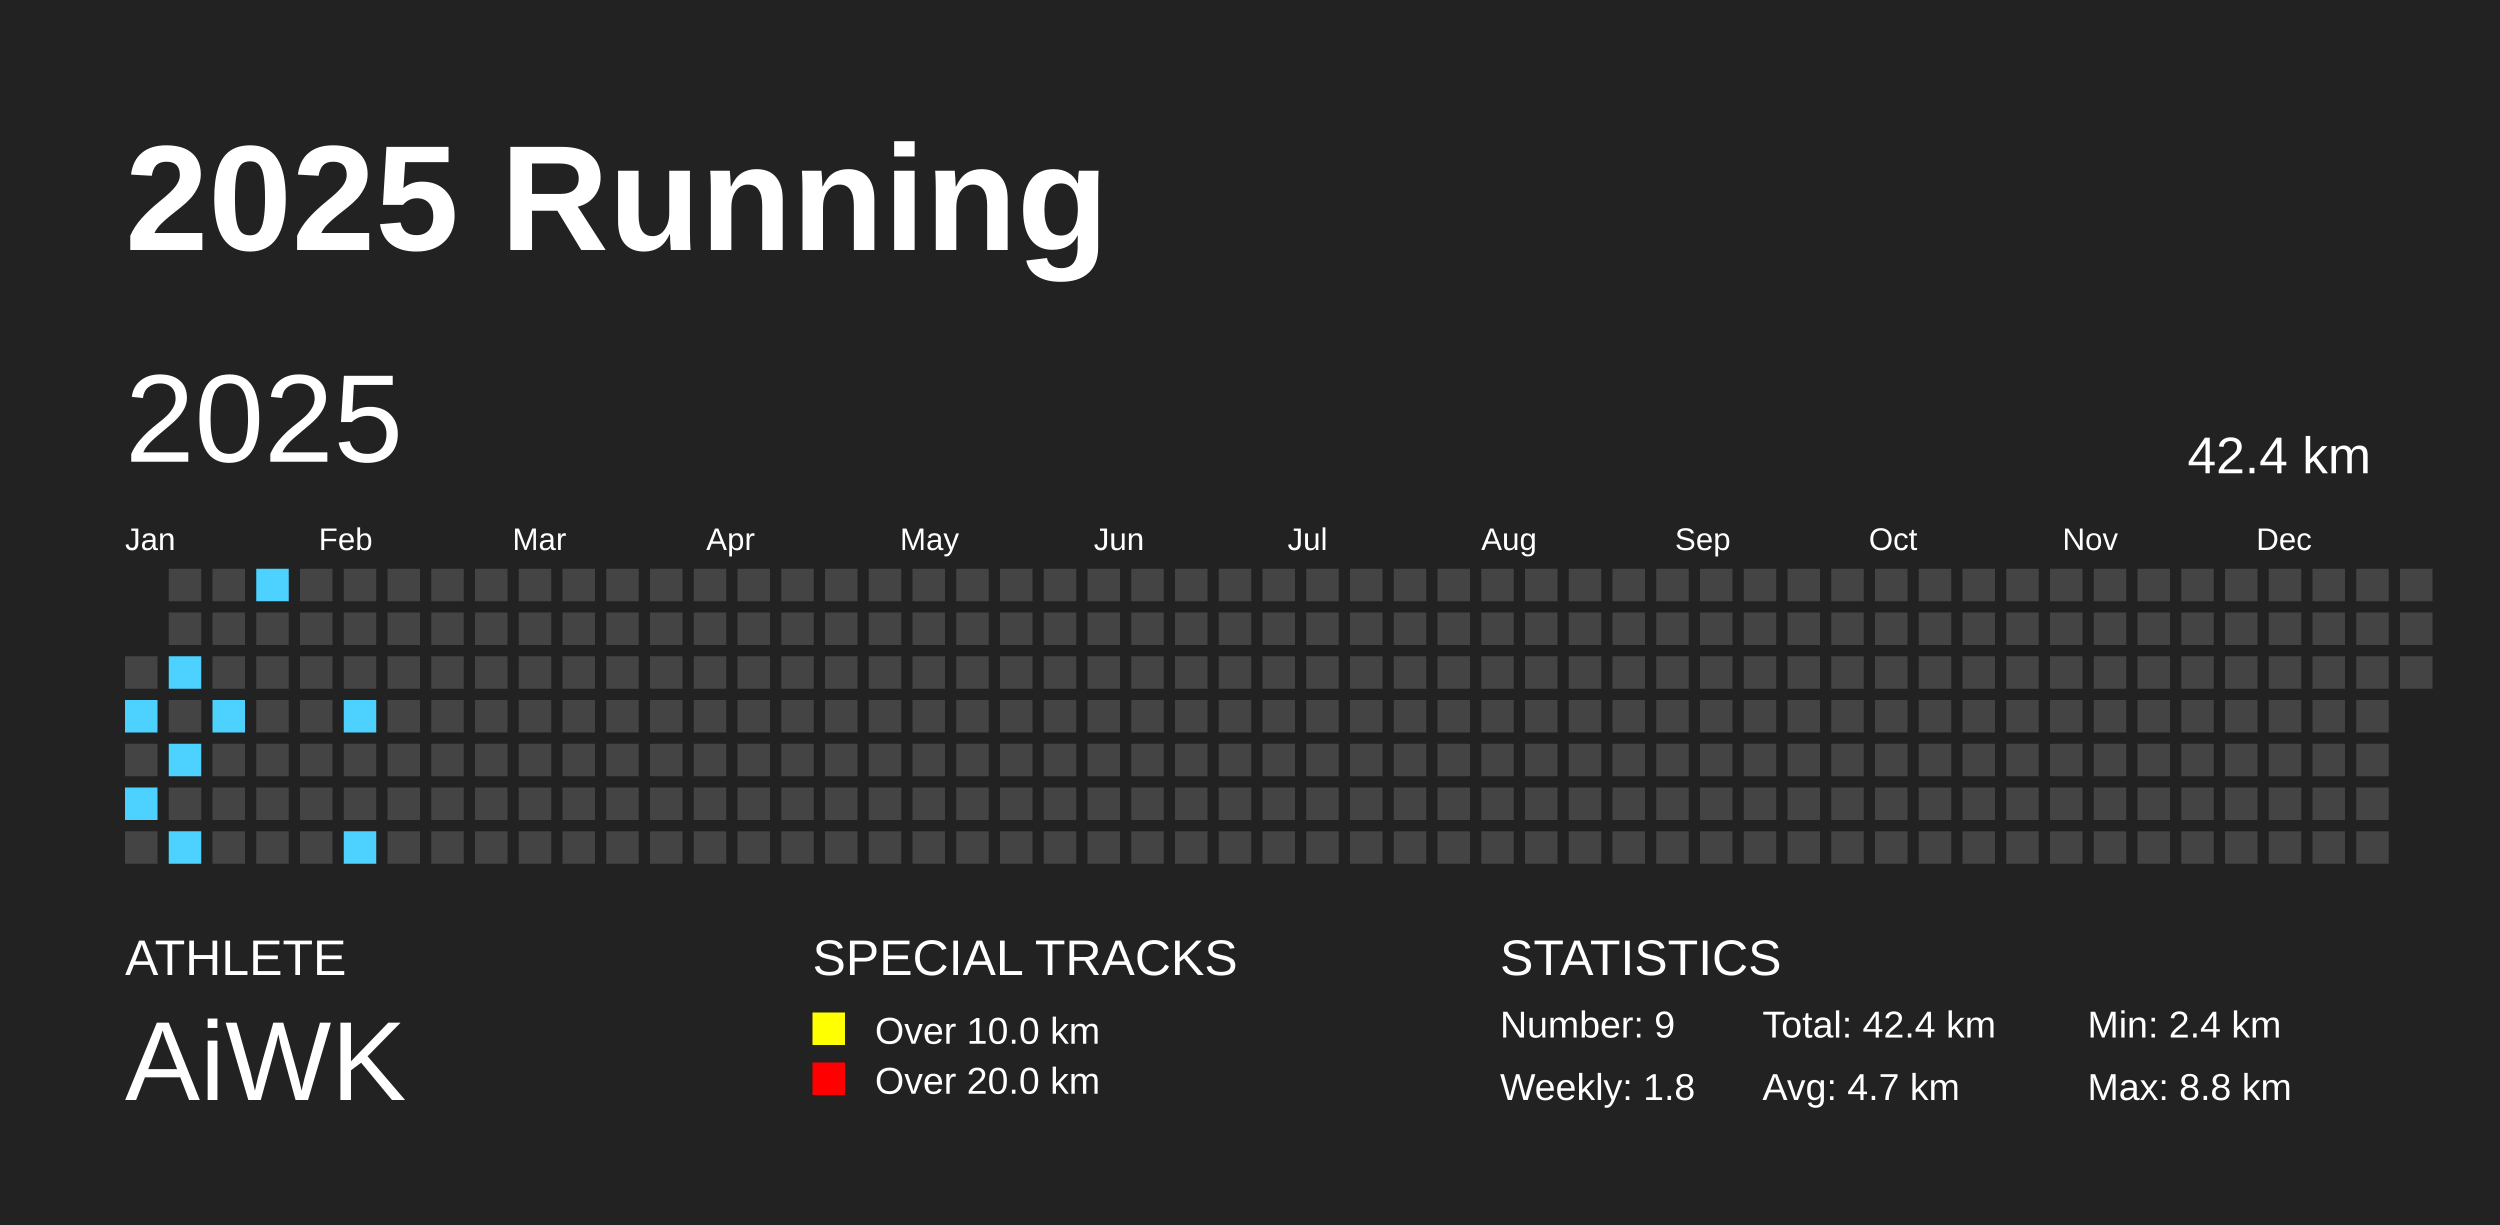
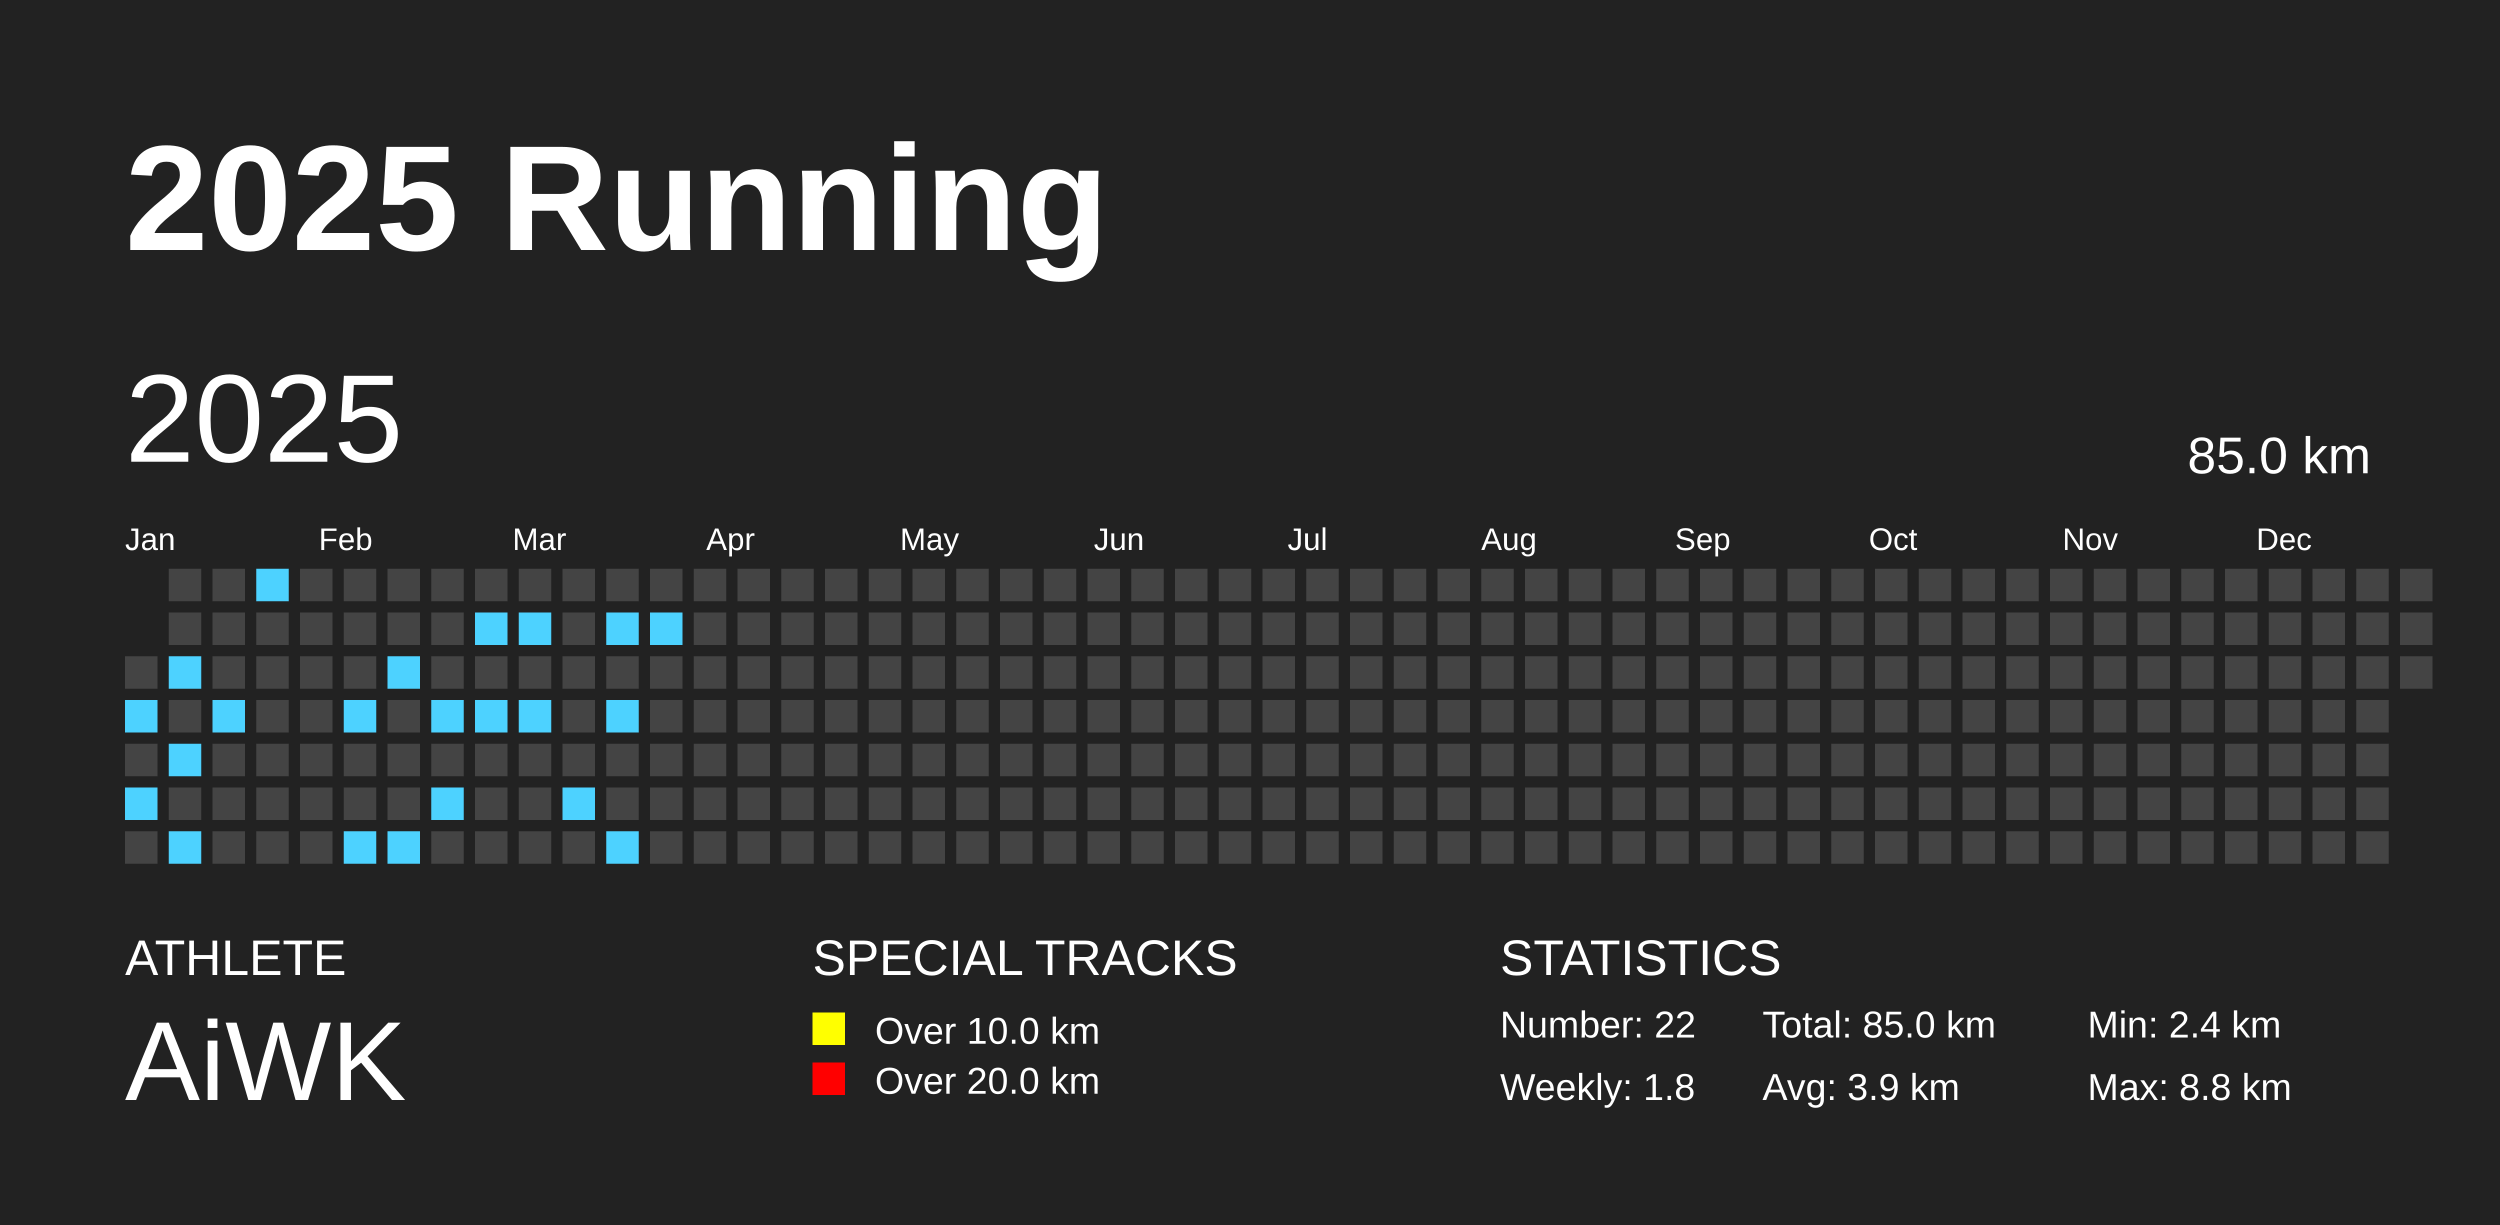
<svg xmlns="http://www.w3.org/2000/svg" baseProfile="full" height="98mm" version="1.1" viewBox="0,0,200,98" width="200mm">
  <defs />
  <rect fill="#222222" height="98" width="200" x="0" y="0" />
  <text fill="#FFFFFF" style="font-size:12px; font-family:Arial; font-weight:bold;" x="10" y="20">2025 Running</text>
  <text fill="#FFFFFF" style="font-size:4px; font-family:Arial" x="10" y="78">ATHLETE</text>
  <text fill="#FFFFFF" style="font-size:9px; font-family:Arial" x="10" y="88">AiWK</text>
  <text fill="#FFFFFF" style="font-size:4px; font-family:Arial" x="65" y="78">SPECIAL TRACKS</text>
  <rect fill="yellow" height="2.6" width="2.6" x="65" y="81" />
  <text fill="#FFFFFF" style="font-size:3px; font-family:Arial" x="70" y="83.5">Over 10.0 km</text>
  <rect fill="red" height="2.6" width="2.6" x="65" y="85" />
  <text fill="#FFFFFF" style="font-size:3px; font-family:Arial" x="70" y="87.5">Over 20.0 km</text>
  <text fill="#FFFFFF" style="font-size:4px; font-family:Arial" x="120" y="78">STATISTICS</text>
-   <text fill="#FFFFFF" style="font-size:3px; font-family:Arial" x="120" y="83">Number: 9</text>
+   <text fill="#FFFFFF" style="font-size:3px; font-family:Arial" x="120" y="83">Number: 22</text>
  <text fill="#FFFFFF" style="font-size:3px; font-family:Arial" x="120" y="88">Weekly: 1.8</text>
-   <text fill="#FFFFFF" style="font-size:3px; font-family:Arial" x="141" y="83">Total: 42.4 km</text>
-   <text fill="#FFFFFF" style="font-size:3px; font-family:Arial" x="141" y="88">Avg: 4.7 km</text>
+   <text fill="#FFFFFF" style="font-size:3px; font-family:Arial" x="141" y="83">Total: 85.0 km</text>
+   <text fill="#FFFFFF" style="font-size:3px; font-family:Arial" x="141" y="88">Avg: 3.9 km</text>
  <text fill="#FFFFFF" style="font-size:3px; font-family:Arial" x="167" y="83">Min: 2.4 km</text>
  <text fill="#FFFFFF" style="font-size:3px; font-family:Arial" x="167" y="88">Max: 8.8 km</text>
  <text dominant-baseline="hanging" fill="#FFFFFF" style="font-size:10.0px; font-family:Arial;" x="10" y="30">2025</text>
-   <text dominant-baseline="hanging" fill="#FFFFFF" style="font-size:4.125px; font-family:Arial;" x="175" y="35">42.4 km</text>
+   <text dominant-baseline="hanging" fill="#FFFFFF" style="font-size:4.125px; font-family:Arial;" x="175" y="35">85.0 km</text>
  <text fill="#FFFFFF" style="font-size:2.5px; font-family:Arial" x="10.0" y="44">Jan</text>
  <text fill="#FFFFFF" style="font-size:2.5px; font-family:Arial" x="25.5" y="44">Feb</text>
  <text fill="#FFFFFF" style="font-size:2.5px; font-family:Arial" x="41.0" y="44">Mar</text>
  <text fill="#FFFFFF" style="font-size:2.5px; font-family:Arial" x="56.5" y="44">Apr</text>
  <text fill="#FFFFFF" style="font-size:2.5px; font-family:Arial" x="72.0" y="44">May</text>
  <text fill="#FFFFFF" style="font-size:2.5px; font-family:Arial" x="87.5" y="44">Jun</text>
  <text fill="#FFFFFF" style="font-size:2.5px; font-family:Arial" x="103.0" y="44">Jul</text>
  <text fill="#FFFFFF" style="font-size:2.5px; font-family:Arial" x="118.5" y="44">Aug</text>
  <text fill="#FFFFFF" style="font-size:2.5px; font-family:Arial" x="134.0" y="44">Sep</text>
  <text fill="#FFFFFF" style="font-size:2.5px; font-family:Arial" x="149.5" y="44">Oct</text>
  <text fill="#FFFFFF" style="font-size:2.5px; font-family:Arial" x="165.0" y="44">Nov</text>
  <text fill="#FFFFFF" style="font-size:2.5px; font-family:Arial" x="180.5" y="44">Dec</text>
  <rect fill="#444444" height="2.6" width="2.6" x="10.0" y="52.5" />
  <rect fill="#4DD2FF" height="2.6" width="2.6" x="10.0" y="56.0" />
  <rect fill="#444444" height="2.6" width="2.6" x="10.0" y="59.5" />
  <rect fill="#4DD2FF" height="2.6" width="2.6" x="10.0" y="63.0" />
  <rect fill="#444444" height="2.6" width="2.6" x="10.0" y="66.5" />
  <rect fill="#444444" height="2.6" width="2.6" x="13.5" y="45.5" />
  <rect fill="#444444" height="2.6" width="2.6" x="13.5" y="49.0" />
  <rect fill="#4DD2FF" height="2.6" width="2.6" x="13.5" y="52.5" />
  <rect fill="#444444" height="2.6" width="2.6" x="13.5" y="56.0" />
  <rect fill="#4DD2FF" height="2.6" width="2.6" x="13.5" y="59.5" />
  <rect fill="#444444" height="2.6" width="2.6" x="13.5" y="63.0" />
  <rect fill="#4DD2FF" height="2.6" width="2.6" x="13.5" y="66.5" />
  <rect fill="#444444" height="2.6" width="2.6" x="17.0" y="45.5" />
  <rect fill="#444444" height="2.6" width="2.6" x="17.0" y="49.0" />
  <rect fill="#444444" height="2.6" width="2.6" x="17.0" y="52.5" />
  <rect fill="#4DD2FF" height="2.6" width="2.6" x="17.0" y="56.0" />
  <rect fill="#444444" height="2.6" width="2.6" x="17.0" y="59.5" />
  <rect fill="#444444" height="2.6" width="2.6" x="17.0" y="63.0" />
  <rect fill="#444444" height="2.6" width="2.6" x="17.0" y="66.5" />
  <rect fill="#4DD2FF" height="2.6" width="2.6" x="20.5" y="45.5" />
  <rect fill="#444444" height="2.6" width="2.6" x="20.5" y="49.0" />
  <rect fill="#444444" height="2.6" width="2.6" x="20.5" y="52.5" />
  <rect fill="#444444" height="2.6" width="2.6" x="20.5" y="56.0" />
  <rect fill="#444444" height="2.6" width="2.6" x="20.5" y="59.5" />
  <rect fill="#444444" height="2.6" width="2.6" x="20.5" y="63.0" />
  <rect fill="#444444" height="2.6" width="2.6" x="20.5" y="66.5" />
  <rect fill="#444444" height="2.6" width="2.6" x="24.0" y="45.5" />
  <rect fill="#444444" height="2.6" width="2.6" x="24.0" y="49.0" />
  <rect fill="#444444" height="2.6" width="2.6" x="24.0" y="52.5" />
  <rect fill="#444444" height="2.6" width="2.6" x="24.0" y="56.0" />
  <rect fill="#444444" height="2.6" width="2.6" x="24.0" y="59.5" />
  <rect fill="#444444" height="2.6" width="2.6" x="24.0" y="63.0" />
  <rect fill="#444444" height="2.6" width="2.6" x="24.0" y="66.5" />
  <rect fill="#444444" height="2.6" width="2.6" x="27.5" y="45.5" />
  <rect fill="#444444" height="2.6" width="2.6" x="27.5" y="49.0" />
  <rect fill="#444444" height="2.6" width="2.6" x="27.5" y="52.5" />
  <rect fill="#4DD2FF" height="2.6" width="2.6" x="27.5" y="56.0" />
  <rect fill="#444444" height="2.6" width="2.6" x="27.5" y="59.5" />
  <rect fill="#444444" height="2.6" width="2.6" x="27.5" y="63.0" />
  <rect fill="#4DD2FF" height="2.6" width="2.6" x="27.5" y="66.5" />
  <rect fill="#444444" height="2.6" width="2.6" x="31.0" y="45.5" />
  <rect fill="#444444" height="2.6" width="2.6" x="31.0" y="49.0" />
-   <rect fill="#444444" height="2.6" width="2.6" x="31.0" y="52.5" />
+   <rect fill="#4DD2FF" height="2.6" width="2.6" x="31.0" y="52.5" />
  <rect fill="#444444" height="2.6" width="2.6" x="31.0" y="56.0" />
  <rect fill="#444444" height="2.6" width="2.6" x="31.0" y="59.5" />
  <rect fill="#444444" height="2.6" width="2.6" x="31.0" y="63.0" />
-   <rect fill="#444444" height="2.6" width="2.6" x="31.0" y="66.5" />
+   <rect fill="#4DD2FF" height="2.6" width="2.6" x="31.0" y="66.5" />
  <rect fill="#444444" height="2.6" width="2.6" x="34.5" y="45.5" />
  <rect fill="#444444" height="2.6" width="2.6" x="34.5" y="49.0" />
  <rect fill="#444444" height="2.6" width="2.6" x="34.5" y="52.5" />
-   <rect fill="#444444" height="2.6" width="2.6" x="34.5" y="56.0" />
+   <rect fill="#4DD2FF" height="2.6" width="2.6" x="34.5" y="56.0" />
  <rect fill="#444444" height="2.6" width="2.6" x="34.5" y="59.5" />
-   <rect fill="#444444" height="2.6" width="2.6" x="34.5" y="63.0" />
+   <rect fill="#4DD2FF" height="2.6" width="2.6" x="34.5" y="63.0" />
  <rect fill="#444444" height="2.6" width="2.6" x="34.5" y="66.5" />
  <rect fill="#444444" height="2.6" width="2.6" x="38.0" y="45.5" />
-   <rect fill="#444444" height="2.6" width="2.6" x="38.0" y="49.0" />
+   <rect fill="#4DD2FF" height="2.6" width="2.6" x="38.0" y="49.0" />
  <rect fill="#444444" height="2.6" width="2.6" x="38.0" y="52.5" />
-   <rect fill="#444444" height="2.6" width="2.6" x="38.0" y="56.0" />
+   <rect fill="#4DD2FF" height="2.6" width="2.6" x="38.0" y="56.0" />
  <rect fill="#444444" height="2.6" width="2.6" x="38.0" y="59.5" />
  <rect fill="#444444" height="2.6" width="2.6" x="38.0" y="63.0" />
  <rect fill="#444444" height="2.6" width="2.6" x="38.0" y="66.5" />
  <rect fill="#444444" height="2.6" width="2.6" x="41.5" y="45.5" />
-   <rect fill="#444444" height="2.6" width="2.6" x="41.5" y="49.0" />
+   <rect fill="#4DD2FF" height="2.6" width="2.6" x="41.5" y="49.0" />
  <rect fill="#444444" height="2.6" width="2.6" x="41.5" y="52.5" />
-   <rect fill="#444444" height="2.6" width="2.6" x="41.5" y="56.0" />
+   <rect fill="#4DD2FF" height="2.6" width="2.6" x="41.5" y="56.0" />
  <rect fill="#444444" height="2.6" width="2.6" x="41.5" y="59.5" />
  <rect fill="#444444" height="2.6" width="2.6" x="41.5" y="63.0" />
  <rect fill="#444444" height="2.6" width="2.6" x="41.5" y="66.5" />
  <rect fill="#444444" height="2.6" width="2.6" x="45.0" y="45.5" />
  <rect fill="#444444" height="2.6" width="2.6" x="45.0" y="49.0" />
  <rect fill="#444444" height="2.6" width="2.6" x="45.0" y="52.5" />
  <rect fill="#444444" height="2.6" width="2.6" x="45.0" y="56.0" />
  <rect fill="#444444" height="2.6" width="2.6" x="45.0" y="59.5" />
-   <rect fill="#444444" height="2.6" width="2.6" x="45.0" y="63.0" />
+   <rect fill="#4DD2FF" height="2.6" width="2.6" x="45.0" y="63.0" />
  <rect fill="#444444" height="2.6" width="2.6" x="45.0" y="66.5" />
  <rect fill="#444444" height="2.6" width="2.6" x="48.5" y="45.5" />
-   <rect fill="#444444" height="2.6" width="2.6" x="48.5" y="49.0" />
+   <rect fill="#4DD2FF" height="2.6" width="2.6" x="48.5" y="49.0" />
  <rect fill="#444444" height="2.6" width="2.6" x="48.5" y="52.5" />
-   <rect fill="#444444" height="2.6" width="2.6" x="48.5" y="56.0" />
+   <rect fill="#4DD2FF" height="2.6" width="2.6" x="48.5" y="56.0" />
  <rect fill="#444444" height="2.6" width="2.6" x="48.5" y="59.5" />
  <rect fill="#444444" height="2.6" width="2.6" x="48.5" y="63.0" />
-   <rect fill="#444444" height="2.6" width="2.6" x="48.5" y="66.5" />
+   <rect fill="#4DD2FF" height="2.6" width="2.6" x="48.5" y="66.5" />
  <rect fill="#444444" height="2.6" width="2.6" x="52.0" y="45.5" />
-   <rect fill="#444444" height="2.6" width="2.6" x="52.0" y="49.0" />
+   <rect fill="#4DD2FF" height="2.6" width="2.6" x="52.0" y="49.0" />
  <rect fill="#444444" height="2.6" width="2.6" x="52.0" y="52.5" />
  <rect fill="#444444" height="2.6" width="2.6" x="52.0" y="56.0" />
  <rect fill="#444444" height="2.6" width="2.6" x="52.0" y="59.5" />
  <rect fill="#444444" height="2.6" width="2.6" x="52.0" y="63.0" />
  <rect fill="#444444" height="2.6" width="2.6" x="52.0" y="66.5" />
  <rect fill="#444444" height="2.6" width="2.6" x="55.5" y="45.5" />
  <rect fill="#444444" height="2.6" width="2.6" x="55.5" y="49.0" />
  <rect fill="#444444" height="2.6" width="2.6" x="55.5" y="52.5" />
  <rect fill="#444444" height="2.6" width="2.6" x="55.5" y="56.0" />
  <rect fill="#444444" height="2.6" width="2.6" x="55.5" y="59.5" />
  <rect fill="#444444" height="2.6" width="2.6" x="55.5" y="63.0" />
  <rect fill="#444444" height="2.6" width="2.6" x="55.5" y="66.5" />
  <rect fill="#444444" height="2.6" width="2.6" x="59.0" y="45.5" />
  <rect fill="#444444" height="2.6" width="2.6" x="59.0" y="49.0" />
  <rect fill="#444444" height="2.6" width="2.6" x="59.0" y="52.5" />
  <rect fill="#444444" height="2.6" width="2.6" x="59.0" y="56.0" />
  <rect fill="#444444" height="2.6" width="2.6" x="59.0" y="59.5" />
  <rect fill="#444444" height="2.6" width="2.6" x="59.0" y="63.0" />
  <rect fill="#444444" height="2.6" width="2.6" x="59.0" y="66.5" />
  <rect fill="#444444" height="2.6" width="2.6" x="62.5" y="45.5" />
  <rect fill="#444444" height="2.6" width="2.6" x="62.5" y="49.0" />
  <rect fill="#444444" height="2.6" width="2.6" x="62.5" y="52.5" />
  <rect fill="#444444" height="2.6" width="2.6" x="62.5" y="56.0" />
  <rect fill="#444444" height="2.6" width="2.6" x="62.5" y="59.5" />
  <rect fill="#444444" height="2.6" width="2.6" x="62.5" y="63.0" />
  <rect fill="#444444" height="2.6" width="2.6" x="62.5" y="66.5" />
  <rect fill="#444444" height="2.6" width="2.6" x="66.0" y="45.5" />
  <rect fill="#444444" height="2.6" width="2.6" x="66.0" y="49.0" />
  <rect fill="#444444" height="2.6" width="2.6" x="66.0" y="52.5" />
  <rect fill="#444444" height="2.6" width="2.6" x="66.0" y="56.0" />
  <rect fill="#444444" height="2.6" width="2.6" x="66.0" y="59.5" />
  <rect fill="#444444" height="2.6" width="2.6" x="66.0" y="63.0" />
  <rect fill="#444444" height="2.6" width="2.6" x="66.0" y="66.5" />
  <rect fill="#444444" height="2.6" width="2.6" x="69.5" y="45.5" />
  <rect fill="#444444" height="2.6" width="2.6" x="69.5" y="49.0" />
  <rect fill="#444444" height="2.6" width="2.6" x="69.5" y="52.5" />
  <rect fill="#444444" height="2.6" width="2.6" x="69.5" y="56.0" />
  <rect fill="#444444" height="2.6" width="2.6" x="69.5" y="59.5" />
  <rect fill="#444444" height="2.6" width="2.6" x="69.5" y="63.0" />
  <rect fill="#444444" height="2.6" width="2.6" x="69.5" y="66.5" />
  <rect fill="#444444" height="2.6" width="2.6" x="73.0" y="45.5" />
  <rect fill="#444444" height="2.6" width="2.6" x="73.0" y="49.0" />
  <rect fill="#444444" height="2.6" width="2.6" x="73.0" y="52.5" />
  <rect fill="#444444" height="2.6" width="2.6" x="73.0" y="56.0" />
  <rect fill="#444444" height="2.6" width="2.6" x="73.0" y="59.5" />
  <rect fill="#444444" height="2.6" width="2.6" x="73.0" y="63.0" />
  <rect fill="#444444" height="2.6" width="2.6" x="73.0" y="66.5" />
  <rect fill="#444444" height="2.6" width="2.6" x="76.5" y="45.5" />
  <rect fill="#444444" height="2.6" width="2.6" x="76.5" y="49.0" />
  <rect fill="#444444" height="2.6" width="2.6" x="76.5" y="52.5" />
  <rect fill="#444444" height="2.6" width="2.6" x="76.5" y="56.0" />
  <rect fill="#444444" height="2.6" width="2.6" x="76.5" y="59.5" />
  <rect fill="#444444" height="2.6" width="2.6" x="76.5" y="63.0" />
  <rect fill="#444444" height="2.6" width="2.6" x="76.5" y="66.5" />
  <rect fill="#444444" height="2.6" width="2.6" x="80.0" y="45.5" />
  <rect fill="#444444" height="2.6" width="2.6" x="80.0" y="49.0" />
  <rect fill="#444444" height="2.6" width="2.6" x="80.0" y="52.5" />
  <rect fill="#444444" height="2.6" width="2.6" x="80.0" y="56.0" />
  <rect fill="#444444" height="2.6" width="2.6" x="80.0" y="59.5" />
  <rect fill="#444444" height="2.6" width="2.6" x="80.0" y="63.0" />
  <rect fill="#444444" height="2.6" width="2.6" x="80.0" y="66.5" />
  <rect fill="#444444" height="2.6" width="2.6" x="83.5" y="45.5" />
  <rect fill="#444444" height="2.6" width="2.6" x="83.5" y="49.0" />
  <rect fill="#444444" height="2.6" width="2.6" x="83.5" y="52.5" />
  <rect fill="#444444" height="2.6" width="2.6" x="83.5" y="56.0" />
  <rect fill="#444444" height="2.6" width="2.6" x="83.5" y="59.5" />
  <rect fill="#444444" height="2.6" width="2.6" x="83.5" y="63.0" />
  <rect fill="#444444" height="2.6" width="2.6" x="83.5" y="66.5" />
  <rect fill="#444444" height="2.6" width="2.6" x="87.0" y="45.5" />
  <rect fill="#444444" height="2.6" width="2.6" x="87.0" y="49.0" />
  <rect fill="#444444" height="2.6" width="2.6" x="87.0" y="52.5" />
  <rect fill="#444444" height="2.6" width="2.6" x="87.0" y="56.0" />
  <rect fill="#444444" height="2.6" width="2.6" x="87.0" y="59.5" />
  <rect fill="#444444" height="2.6" width="2.6" x="87.0" y="63.0" />
  <rect fill="#444444" height="2.6" width="2.6" x="87.0" y="66.5" />
  <rect fill="#444444" height="2.6" width="2.6" x="90.5" y="45.5" />
  <rect fill="#444444" height="2.6" width="2.6" x="90.5" y="49.0" />
  <rect fill="#444444" height="2.6" width="2.6" x="90.5" y="52.5" />
  <rect fill="#444444" height="2.6" width="2.6" x="90.5" y="56.0" />
  <rect fill="#444444" height="2.6" width="2.6" x="90.5" y="59.5" />
  <rect fill="#444444" height="2.6" width="2.6" x="90.5" y="63.0" />
  <rect fill="#444444" height="2.6" width="2.6" x="90.5" y="66.5" />
  <rect fill="#444444" height="2.6" width="2.6" x="94.0" y="45.5" />
  <rect fill="#444444" height="2.6" width="2.6" x="94.0" y="49.0" />
  <rect fill="#444444" height="2.6" width="2.6" x="94.0" y="52.5" />
  <rect fill="#444444" height="2.6" width="2.6" x="94.0" y="56.0" />
  <rect fill="#444444" height="2.6" width="2.6" x="94.0" y="59.5" />
  <rect fill="#444444" height="2.6" width="2.6" x="94.0" y="63.0" />
  <rect fill="#444444" height="2.6" width="2.6" x="94.0" y="66.5" />
  <rect fill="#444444" height="2.6" width="2.6" x="97.5" y="45.5" />
  <rect fill="#444444" height="2.6" width="2.6" x="97.5" y="49.0" />
  <rect fill="#444444" height="2.6" width="2.6" x="97.5" y="52.5" />
  <rect fill="#444444" height="2.6" width="2.6" x="97.5" y="56.0" />
  <rect fill="#444444" height="2.6" width="2.6" x="97.5" y="59.5" />
  <rect fill="#444444" height="2.6" width="2.6" x="97.5" y="63.0" />
  <rect fill="#444444" height="2.6" width="2.6" x="97.5" y="66.5" />
  <rect fill="#444444" height="2.6" width="2.6" x="101.0" y="45.5" />
  <rect fill="#444444" height="2.6" width="2.6" x="101.0" y="49.0" />
  <rect fill="#444444" height="2.6" width="2.6" x="101.0" y="52.5" />
  <rect fill="#444444" height="2.6" width="2.6" x="101.0" y="56.0" />
  <rect fill="#444444" height="2.6" width="2.6" x="101.0" y="59.5" />
  <rect fill="#444444" height="2.6" width="2.6" x="101.0" y="63.0" />
  <rect fill="#444444" height="2.6" width="2.6" x="101.0" y="66.5" />
  <rect fill="#444444" height="2.6" width="2.6" x="104.5" y="45.5" />
  <rect fill="#444444" height="2.6" width="2.6" x="104.5" y="49.0" />
  <rect fill="#444444" height="2.6" width="2.6" x="104.5" y="52.5" />
  <rect fill="#444444" height="2.6" width="2.6" x="104.5" y="56.0" />
  <rect fill="#444444" height="2.6" width="2.6" x="104.5" y="59.5" />
  <rect fill="#444444" height="2.6" width="2.6" x="104.5" y="63.0" />
  <rect fill="#444444" height="2.6" width="2.6" x="104.5" y="66.5" />
  <rect fill="#444444" height="2.6" width="2.6" x="108.0" y="45.5" />
  <rect fill="#444444" height="2.6" width="2.6" x="108.0" y="49.0" />
  <rect fill="#444444" height="2.6" width="2.6" x="108.0" y="52.5" />
  <rect fill="#444444" height="2.6" width="2.6" x="108.0" y="56.0" />
  <rect fill="#444444" height="2.6" width="2.6" x="108.0" y="59.5" />
  <rect fill="#444444" height="2.6" width="2.6" x="108.0" y="63.0" />
  <rect fill="#444444" height="2.6" width="2.6" x="108.0" y="66.5" />
  <rect fill="#444444" height="2.6" width="2.6" x="111.5" y="45.5" />
  <rect fill="#444444" height="2.6" width="2.6" x="111.5" y="49.0" />
  <rect fill="#444444" height="2.6" width="2.6" x="111.5" y="52.5" />
  <rect fill="#444444" height="2.6" width="2.6" x="111.5" y="56.0" />
  <rect fill="#444444" height="2.6" width="2.6" x="111.5" y="59.5" />
  <rect fill="#444444" height="2.6" width="2.6" x="111.5" y="63.0" />
  <rect fill="#444444" height="2.6" width="2.6" x="111.5" y="66.5" />
  <rect fill="#444444" height="2.6" width="2.6" x="115.0" y="45.5" />
  <rect fill="#444444" height="2.6" width="2.6" x="115.0" y="49.0" />
  <rect fill="#444444" height="2.6" width="2.6" x="115.0" y="52.5" />
  <rect fill="#444444" height="2.6" width="2.6" x="115.0" y="56.0" />
  <rect fill="#444444" height="2.6" width="2.6" x="115.0" y="59.5" />
  <rect fill="#444444" height="2.6" width="2.6" x="115.0" y="63.0" />
  <rect fill="#444444" height="2.6" width="2.6" x="115.0" y="66.5" />
  <rect fill="#444444" height="2.6" width="2.6" x="118.5" y="45.5" />
  <rect fill="#444444" height="2.6" width="2.6" x="118.5" y="49.0" />
  <rect fill="#444444" height="2.6" width="2.6" x="118.5" y="52.5" />
  <rect fill="#444444" height="2.6" width="2.6" x="118.5" y="56.0" />
  <rect fill="#444444" height="2.6" width="2.6" x="118.5" y="59.5" />
  <rect fill="#444444" height="2.6" width="2.6" x="118.5" y="63.0" />
  <rect fill="#444444" height="2.6" width="2.6" x="118.5" y="66.5" />
  <rect fill="#444444" height="2.6" width="2.6" x="122.0" y="45.5" />
  <rect fill="#444444" height="2.6" width="2.6" x="122.0" y="49.0" />
  <rect fill="#444444" height="2.6" width="2.6" x="122.0" y="52.5" />
  <rect fill="#444444" height="2.6" width="2.6" x="122.0" y="56.0" />
  <rect fill="#444444" height="2.6" width="2.6" x="122.0" y="59.5" />
  <rect fill="#444444" height="2.6" width="2.6" x="122.0" y="63.0" />
  <rect fill="#444444" height="2.6" width="2.6" x="122.0" y="66.5" />
  <rect fill="#444444" height="2.6" width="2.6" x="125.5" y="45.5" />
  <rect fill="#444444" height="2.6" width="2.6" x="125.5" y="49.0" />
  <rect fill="#444444" height="2.6" width="2.6" x="125.5" y="52.5" />
  <rect fill="#444444" height="2.6" width="2.6" x="125.5" y="56.0" />
  <rect fill="#444444" height="2.6" width="2.6" x="125.5" y="59.5" />
  <rect fill="#444444" height="2.6" width="2.6" x="125.5" y="63.0" />
  <rect fill="#444444" height="2.6" width="2.6" x="125.5" y="66.5" />
  <rect fill="#444444" height="2.6" width="2.6" x="129.0" y="45.5" />
  <rect fill="#444444" height="2.6" width="2.6" x="129.0" y="49.0" />
  <rect fill="#444444" height="2.6" width="2.6" x="129.0" y="52.5" />
  <rect fill="#444444" height="2.6" width="2.6" x="129.0" y="56.0" />
  <rect fill="#444444" height="2.6" width="2.6" x="129.0" y="59.5" />
  <rect fill="#444444" height="2.6" width="2.6" x="129.0" y="63.0" />
  <rect fill="#444444" height="2.6" width="2.6" x="129.0" y="66.5" />
  <rect fill="#444444" height="2.6" width="2.6" x="132.5" y="45.5" />
  <rect fill="#444444" height="2.6" width="2.6" x="132.5" y="49.0" />
  <rect fill="#444444" height="2.6" width="2.6" x="132.5" y="52.5" />
  <rect fill="#444444" height="2.6" width="2.6" x="132.5" y="56.0" />
  <rect fill="#444444" height="2.6" width="2.6" x="132.5" y="59.5" />
  <rect fill="#444444" height="2.6" width="2.6" x="132.5" y="63.0" />
  <rect fill="#444444" height="2.6" width="2.6" x="132.5" y="66.5" />
  <rect fill="#444444" height="2.6" width="2.6" x="136.0" y="45.5" />
  <rect fill="#444444" height="2.6" width="2.6" x="136.0" y="49.0" />
  <rect fill="#444444" height="2.6" width="2.6" x="136.0" y="52.5" />
  <rect fill="#444444" height="2.6" width="2.6" x="136.0" y="56.0" />
  <rect fill="#444444" height="2.6" width="2.6" x="136.0" y="59.5" />
  <rect fill="#444444" height="2.6" width="2.6" x="136.0" y="63.0" />
  <rect fill="#444444" height="2.6" width="2.6" x="136.0" y="66.5" />
  <rect fill="#444444" height="2.6" width="2.6" x="139.5" y="45.5" />
  <rect fill="#444444" height="2.6" width="2.6" x="139.5" y="49.0" />
  <rect fill="#444444" height="2.6" width="2.6" x="139.5" y="52.5" />
  <rect fill="#444444" height="2.6" width="2.6" x="139.5" y="56.0" />
  <rect fill="#444444" height="2.6" width="2.6" x="139.5" y="59.5" />
  <rect fill="#444444" height="2.6" width="2.6" x="139.5" y="63.0" />
  <rect fill="#444444" height="2.6" width="2.6" x="139.5" y="66.5" />
  <rect fill="#444444" height="2.6" width="2.6" x="143.0" y="45.5" />
  <rect fill="#444444" height="2.6" width="2.6" x="143.0" y="49.0" />
  <rect fill="#444444" height="2.6" width="2.6" x="143.0" y="52.5" />
  <rect fill="#444444" height="2.6" width="2.6" x="143.0" y="56.0" />
  <rect fill="#444444" height="2.6" width="2.6" x="143.0" y="59.5" />
  <rect fill="#444444" height="2.6" width="2.6" x="143.0" y="63.0" />
  <rect fill="#444444" height="2.6" width="2.6" x="143.0" y="66.5" />
  <rect fill="#444444" height="2.6" width="2.6" x="146.5" y="45.5" />
  <rect fill="#444444" height="2.6" width="2.6" x="146.5" y="49.0" />
  <rect fill="#444444" height="2.6" width="2.6" x="146.5" y="52.5" />
  <rect fill="#444444" height="2.6" width="2.6" x="146.5" y="56.0" />
  <rect fill="#444444" height="2.6" width="2.6" x="146.5" y="59.5" />
  <rect fill="#444444" height="2.6" width="2.6" x="146.5" y="63.0" />
  <rect fill="#444444" height="2.6" width="2.6" x="146.5" y="66.5" />
  <rect fill="#444444" height="2.6" width="2.6" x="150.0" y="45.5" />
  <rect fill="#444444" height="2.6" width="2.6" x="150.0" y="49.0" />
  <rect fill="#444444" height="2.6" width="2.6" x="150.0" y="52.5" />
  <rect fill="#444444" height="2.6" width="2.6" x="150.0" y="56.0" />
  <rect fill="#444444" height="2.6" width="2.6" x="150.0" y="59.5" />
  <rect fill="#444444" height="2.6" width="2.6" x="150.0" y="63.0" />
  <rect fill="#444444" height="2.6" width="2.6" x="150.0" y="66.5" />
  <rect fill="#444444" height="2.6" width="2.6" x="153.5" y="45.5" />
  <rect fill="#444444" height="2.6" width="2.6" x="153.5" y="49.0" />
  <rect fill="#444444" height="2.6" width="2.6" x="153.5" y="52.5" />
  <rect fill="#444444" height="2.6" width="2.6" x="153.5" y="56.0" />
  <rect fill="#444444" height="2.6" width="2.6" x="153.5" y="59.5" />
  <rect fill="#444444" height="2.6" width="2.6" x="153.5" y="63.0" />
  <rect fill="#444444" height="2.6" width="2.6" x="153.5" y="66.5" />
  <rect fill="#444444" height="2.6" width="2.6" x="157.0" y="45.5" />
  <rect fill="#444444" height="2.6" width="2.6" x="157.0" y="49.0" />
  <rect fill="#444444" height="2.6" width="2.6" x="157.0" y="52.5" />
  <rect fill="#444444" height="2.6" width="2.6" x="157.0" y="56.0" />
  <rect fill="#444444" height="2.6" width="2.6" x="157.0" y="59.5" />
  <rect fill="#444444" height="2.6" width="2.6" x="157.0" y="63.0" />
  <rect fill="#444444" height="2.6" width="2.6" x="157.0" y="66.5" />
  <rect fill="#444444" height="2.6" width="2.6" x="160.5" y="45.5" />
  <rect fill="#444444" height="2.6" width="2.6" x="160.5" y="49.0" />
  <rect fill="#444444" height="2.6" width="2.6" x="160.5" y="52.5" />
  <rect fill="#444444" height="2.6" width="2.6" x="160.5" y="56.0" />
  <rect fill="#444444" height="2.6" width="2.6" x="160.5" y="59.5" />
  <rect fill="#444444" height="2.6" width="2.6" x="160.5" y="63.0" />
  <rect fill="#444444" height="2.6" width="2.6" x="160.5" y="66.5" />
  <rect fill="#444444" height="2.6" width="2.6" x="164.0" y="45.5" />
  <rect fill="#444444" height="2.6" width="2.6" x="164.0" y="49.0" />
  <rect fill="#444444" height="2.6" width="2.6" x="164.0" y="52.5" />
  <rect fill="#444444" height="2.6" width="2.6" x="164.0" y="56.0" />
  <rect fill="#444444" height="2.6" width="2.6" x="164.0" y="59.5" />
  <rect fill="#444444" height="2.6" width="2.6" x="164.0" y="63.0" />
  <rect fill="#444444" height="2.6" width="2.6" x="164.0" y="66.5" />
  <rect fill="#444444" height="2.6" width="2.6" x="167.5" y="45.5" />
  <rect fill="#444444" height="2.6" width="2.6" x="167.5" y="49.0" />
  <rect fill="#444444" height="2.6" width="2.6" x="167.5" y="52.5" />
  <rect fill="#444444" height="2.6" width="2.6" x="167.5" y="56.0" />
  <rect fill="#444444" height="2.6" width="2.6" x="167.5" y="59.5" />
  <rect fill="#444444" height="2.6" width="2.6" x="167.5" y="63.0" />
  <rect fill="#444444" height="2.6" width="2.6" x="167.5" y="66.5" />
  <rect fill="#444444" height="2.6" width="2.6" x="171.0" y="45.5" />
  <rect fill="#444444" height="2.6" width="2.6" x="171.0" y="49.0" />
  <rect fill="#444444" height="2.6" width="2.6" x="171.0" y="52.5" />
  <rect fill="#444444" height="2.6" width="2.6" x="171.0" y="56.0" />
  <rect fill="#444444" height="2.6" width="2.6" x="171.0" y="59.5" />
  <rect fill="#444444" height="2.6" width="2.6" x="171.0" y="63.0" />
  <rect fill="#444444" height="2.6" width="2.6" x="171.0" y="66.5" />
  <rect fill="#444444" height="2.6" width="2.6" x="174.5" y="45.5" />
  <rect fill="#444444" height="2.6" width="2.6" x="174.5" y="49.0" />
  <rect fill="#444444" height="2.6" width="2.6" x="174.5" y="52.5" />
  <rect fill="#444444" height="2.6" width="2.6" x="174.5" y="56.0" />
  <rect fill="#444444" height="2.6" width="2.6" x="174.5" y="59.5" />
  <rect fill="#444444" height="2.6" width="2.6" x="174.5" y="63.0" />
  <rect fill="#444444" height="2.6" width="2.6" x="174.5" y="66.5" />
  <rect fill="#444444" height="2.6" width="2.6" x="178.0" y="45.5" />
  <rect fill="#444444" height="2.6" width="2.6" x="178.0" y="49.0" />
  <rect fill="#444444" height="2.6" width="2.6" x="178.0" y="52.5" />
  <rect fill="#444444" height="2.6" width="2.6" x="178.0" y="56.0" />
  <rect fill="#444444" height="2.6" width="2.6" x="178.0" y="59.5" />
  <rect fill="#444444" height="2.6" width="2.6" x="178.0" y="63.0" />
  <rect fill="#444444" height="2.6" width="2.6" x="178.0" y="66.5" />
  <rect fill="#444444" height="2.6" width="2.6" x="181.5" y="45.5" />
  <rect fill="#444444" height="2.6" width="2.6" x="181.5" y="49.0" />
  <rect fill="#444444" height="2.6" width="2.6" x="181.5" y="52.5" />
  <rect fill="#444444" height="2.6" width="2.6" x="181.5" y="56.0" />
  <rect fill="#444444" height="2.6" width="2.6" x="181.5" y="59.5" />
  <rect fill="#444444" height="2.6" width="2.6" x="181.5" y="63.0" />
  <rect fill="#444444" height="2.6" width="2.6" x="181.5" y="66.5" />
  <rect fill="#444444" height="2.6" width="2.6" x="185.0" y="45.5" />
  <rect fill="#444444" height="2.6" width="2.6" x="185.0" y="49.0" />
  <rect fill="#444444" height="2.6" width="2.6" x="185.0" y="52.5" />
  <rect fill="#444444" height="2.6" width="2.6" x="185.0" y="56.0" />
  <rect fill="#444444" height="2.6" width="2.6" x="185.0" y="59.5" />
  <rect fill="#444444" height="2.6" width="2.6" x="185.0" y="63.0" />
  <rect fill="#444444" height="2.6" width="2.6" x="185.0" y="66.5" />
  <rect fill="#444444" height="2.6" width="2.6" x="188.5" y="45.5" />
  <rect fill="#444444" height="2.6" width="2.6" x="188.5" y="49.0" />
  <rect fill="#444444" height="2.6" width="2.6" x="188.5" y="52.5" />
  <rect fill="#444444" height="2.6" width="2.6" x="188.5" y="56.0" />
  <rect fill="#444444" height="2.6" width="2.6" x="188.5" y="59.5" />
  <rect fill="#444444" height="2.6" width="2.6" x="188.5" y="63.0" />
  <rect fill="#444444" height="2.6" width="2.6" x="188.5" y="66.5" />
  <rect fill="#444444" height="2.6" width="2.6" x="192.0" y="45.5" />
  <rect fill="#444444" height="2.6" width="2.6" x="192.0" y="49.0" />
  <rect fill="#444444" height="2.6" width="2.6" x="192.0" y="52.5" />
</svg>
